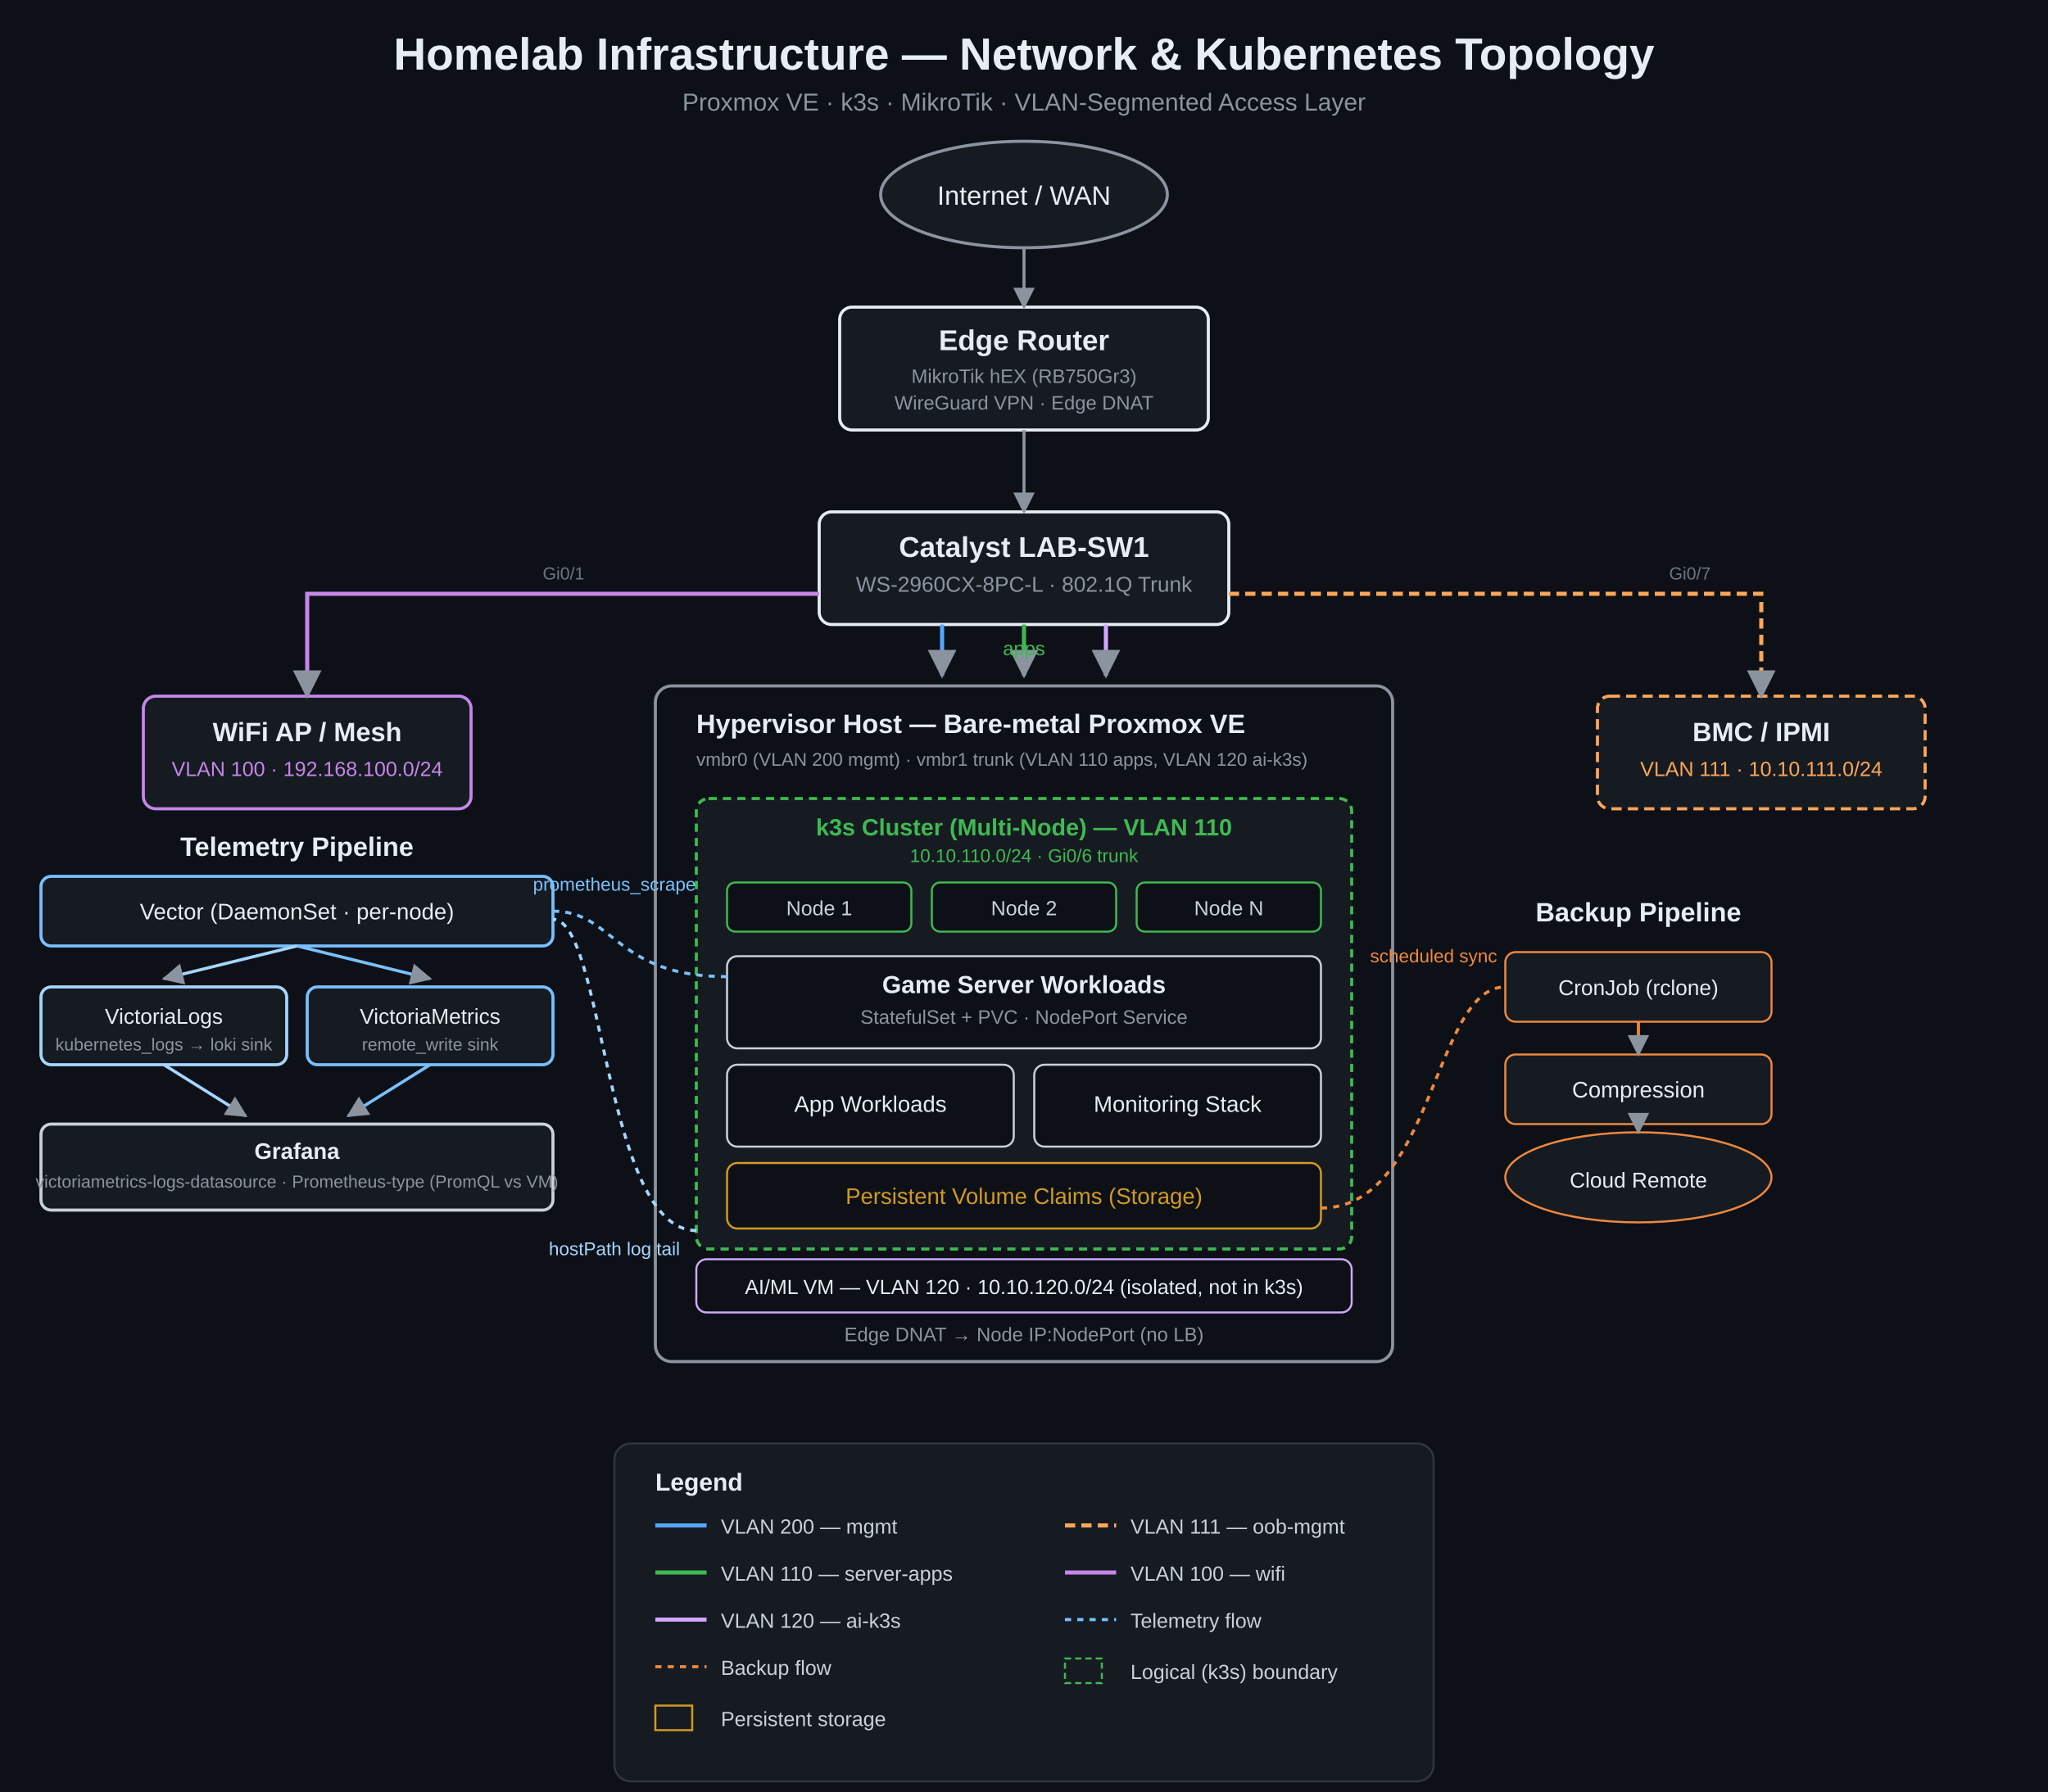
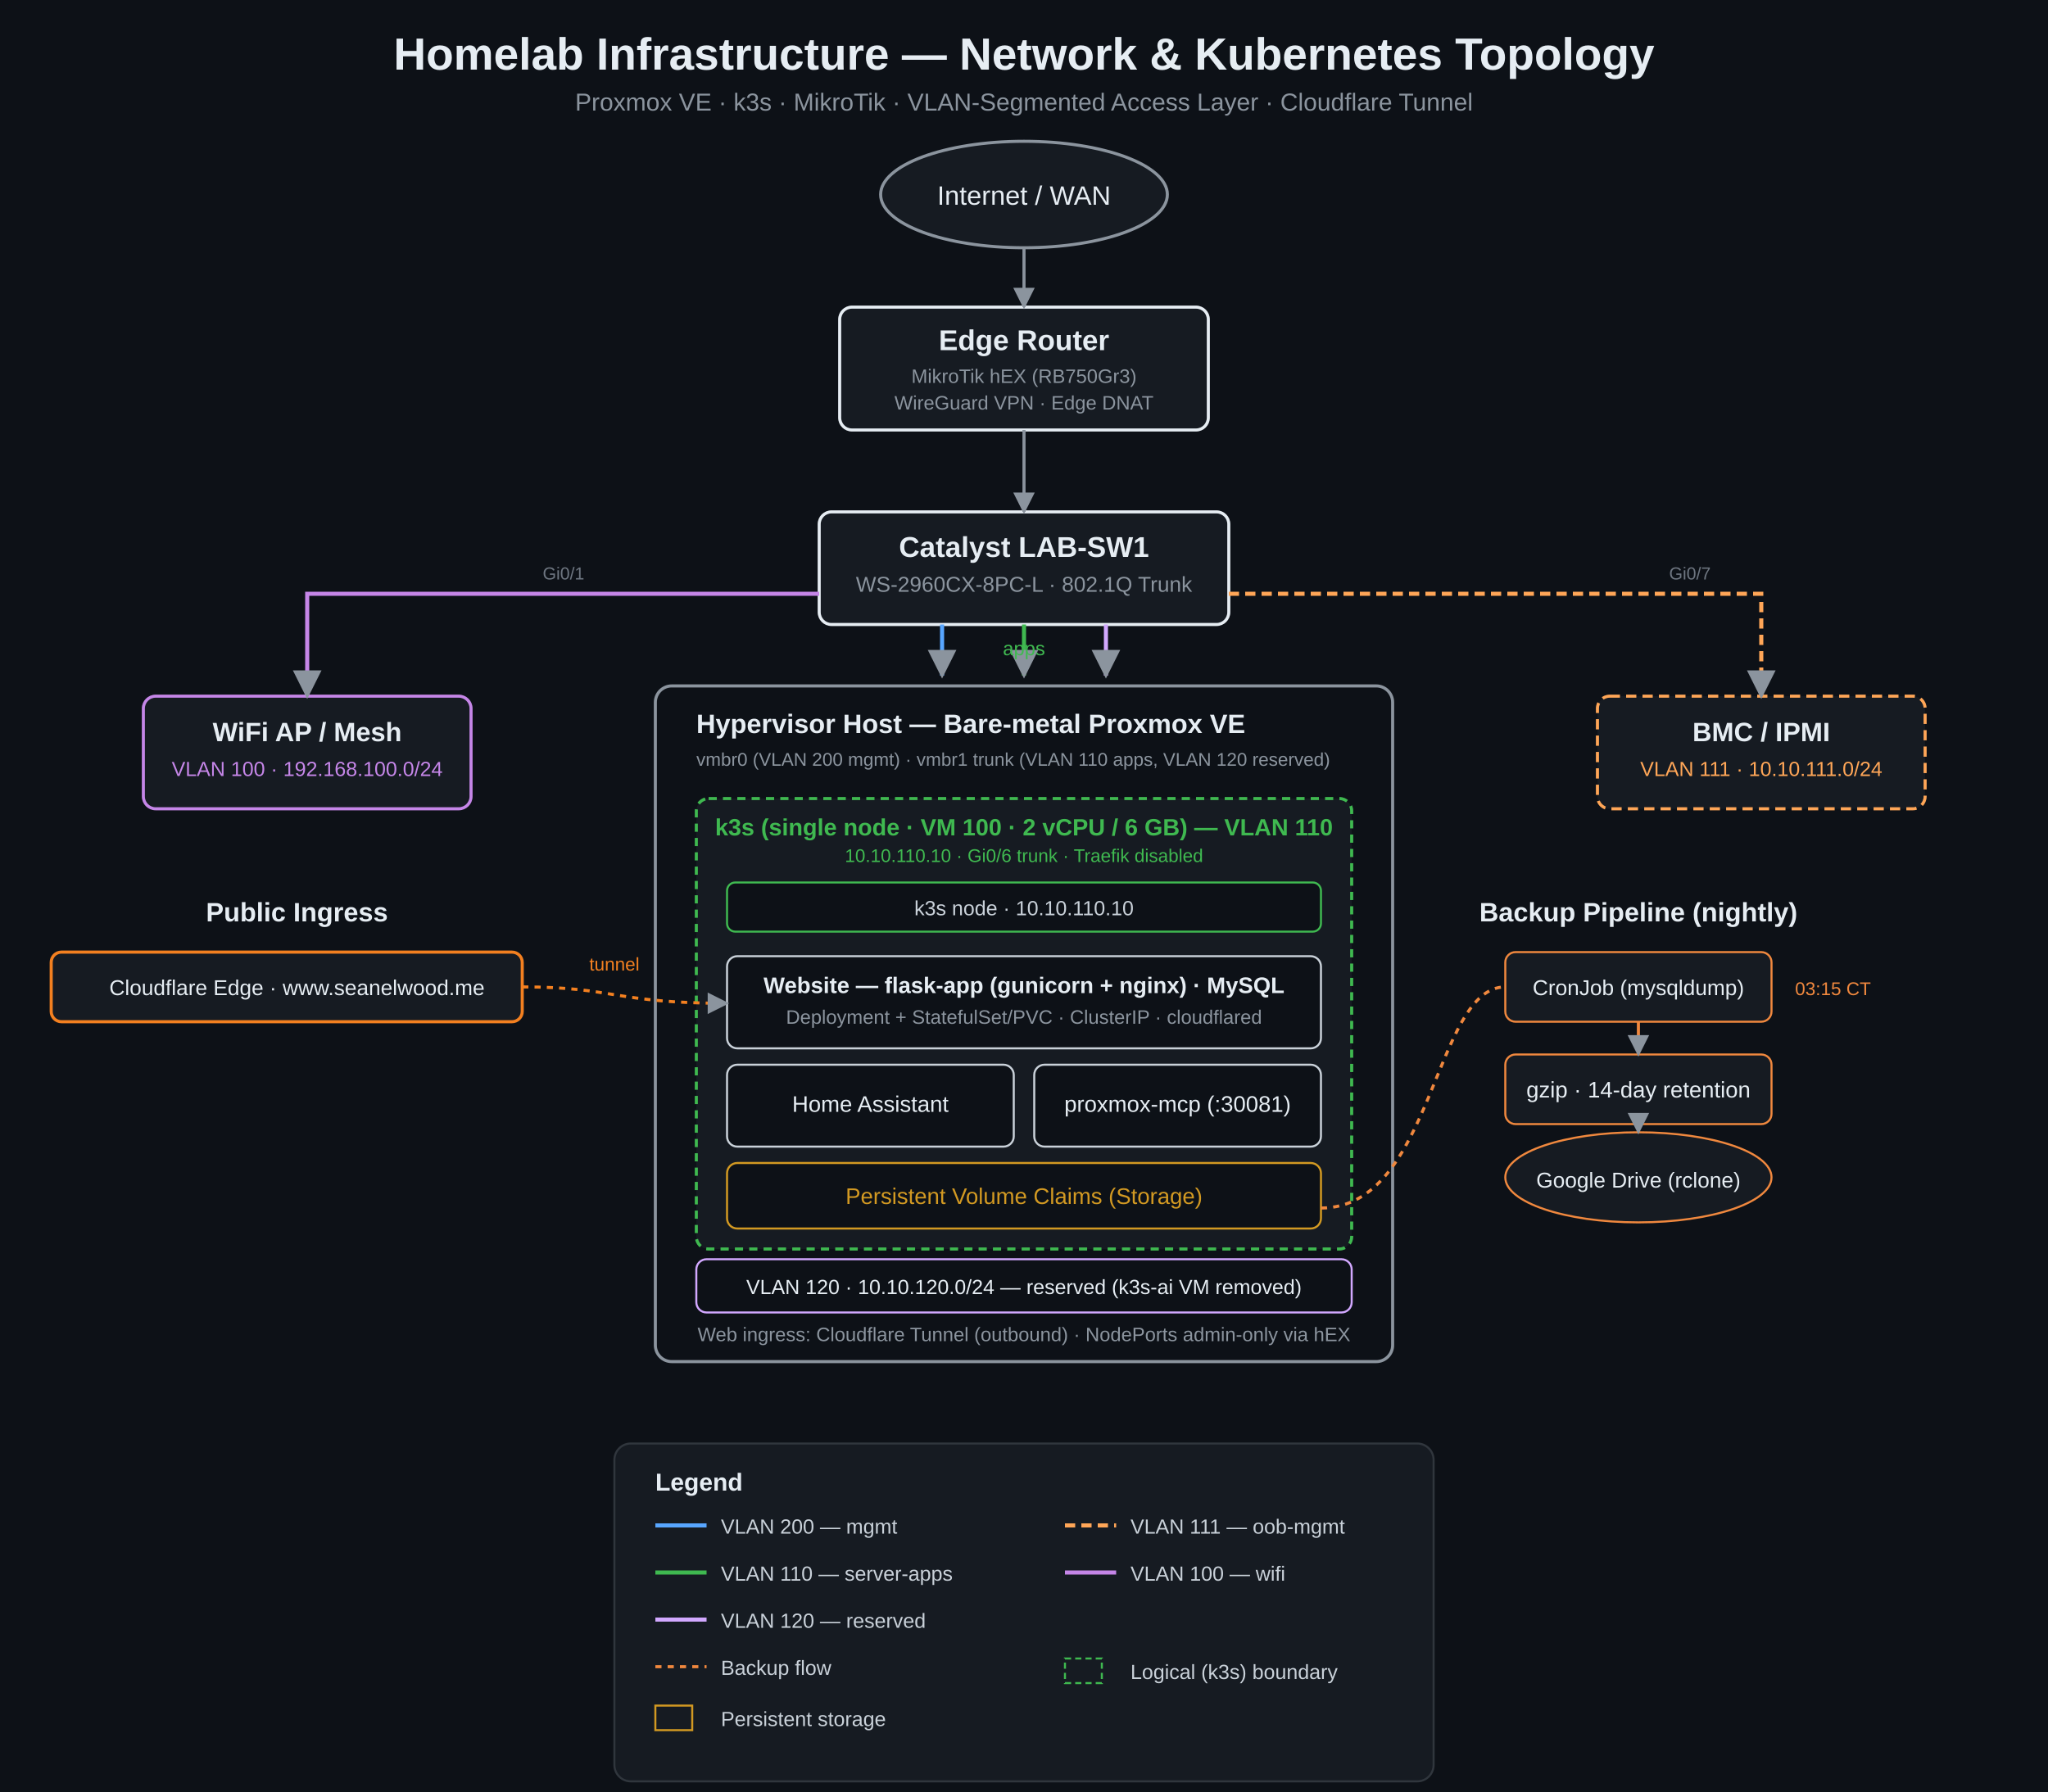
<svg xmlns="http://www.w3.org/2000/svg" viewBox="0 0 1000 875" font-family="'Segoe UI', Arial, sans-serif">
  <defs>
    <marker id="arrow" viewBox="0 0 10 10" refX="9" refY="5" markerWidth="7" markerHeight="7" orient="auto-start-reverse">
      <path d="M0,0 L10,5 L0,10 z" fill="#8b949e" />
    </marker>
    <marker id="arrowGreen" viewBox="0 0 10 10" refX="9" refY="5" markerWidth="7" markerHeight="7" orient="auto-start-reverse">
      <path d="M0,0 L10,5 L0,10 z" fill="#3fb950" />
    </marker>
  </defs>
  <rect x="0" y="0" width="1000" height="900" fill="#0d1117" />
  <text x="500" y="34" fill="#e6edf3" font-size="22" font-weight="600" text-anchor="middle">Homelab Infrastructure — Network &amp; Kubernetes Topology</text>
-   <text x="500" y="54" fill="#8b949e" font-size="12" text-anchor="middle">Proxmox VE · k3s · MikroTik · VLAN-Segmented Access Layer</text>
+   <text x="500" y="54" fill="#8b949e" font-size="12" text-anchor="middle">Proxmox VE · k3s · MikroTik · VLAN-Segmented Access Layer · Cloudflare Tunnel</text>
  <ellipse cx="500" cy="95" rx="70" ry="26" fill="#161b22" stroke="#8b949e" stroke-width="1.5" />
  <text x="500" y="100" fill="#e6edf3" font-size="13" text-anchor="middle">Internet / WAN</text>
  <rect x="410" y="150" width="180" height="60" rx="6" fill="#161b22" stroke="#e6edf3" stroke-width="1.5" />
  <text x="500" y="171" fill="#e6edf3" font-size="14" font-weight="600" text-anchor="middle">Edge Router</text>
  <text x="500" y="187" fill="#8b949e" font-size="9.5" text-anchor="middle">MikroTik hEX (RB750Gr3)</text>
  <text x="500" y="200" fill="#8b949e" font-size="9.5" text-anchor="middle">WireGuard VPN · Edge DNAT</text>
  <line x1="500" y1="121" x2="500" y2="150" stroke="#8b949e" stroke-width="1.5" marker-end="url(#arrow)" />
  <rect x="400" y="250" width="200" height="55" rx="6" fill="#161b22" stroke="#e6edf3" stroke-width="1.5" />
  <text x="500" y="272" fill="#e6edf3" font-size="14" font-weight="600" text-anchor="middle">Catalyst LAB-SW1</text>
  <text x="500" y="289" fill="#8b949e" font-size="10.5" text-anchor="middle">WS-2960CX-8PC-L · 802.1Q Trunk</text>
  <line x1="500" y1="210" x2="500" y2="250" stroke="#8b949e" stroke-width="1.5" marker-end="url(#arrow)" />
  <rect x="70" y="340" width="160" height="55" rx="6" fill="#161b22" stroke="#c586e8" stroke-width="1.5" />
  <text x="150" y="362" fill="#e6edf3" font-size="13" font-weight="600" text-anchor="middle">WiFi AP / Mesh</text>
  <text x="150" y="379" fill="#c586e8" font-size="10" text-anchor="middle">VLAN 100 · 192.168.100.0/24</text>
  <path d="M400,290 L150,290 L150,340" fill="none" stroke="#c586e8" stroke-width="2" marker-end="url(#arrow)" />
  <text x="265" y="283" fill="#6e7681" font-size="8.5">Gi0/1</text>
  <rect x="780" y="340" width="160" height="55" rx="6" fill="#161b22" stroke="#ffa657" stroke-width="1.5" stroke-dasharray="5,3" />
  <text x="860" y="362" fill="#e6edf3" font-size="13" font-weight="600" text-anchor="middle">BMC / IPMI</text>
  <text x="860" y="379" fill="#ffa657" font-size="10" text-anchor="middle">VLAN 111 · 10.10.111.0/24</text>
  <path d="M600,290 L860,290 L860,340" fill="none" stroke="#ffa657" stroke-width="2" stroke-dasharray="5,3" marker-end="url(#arrow)" />
  <text x="815" y="283" fill="#6e7681" font-size="8.5">Gi0/7</text>
  <path d="M460,305 L460,330" fill="none" stroke="#58a6ff" stroke-width="2" marker-end="url(#arrow)" />
  <text x="460" y="347" fill="#58a6ff" font-size="9.5" text-anchor="middle">mgmt</text>
  <path d="M500,305 L500,330" fill="none" stroke="#3fb950" stroke-width="2" marker-end="url(#arrow)" />
  <text x="500" y="320" fill="#3fb950" font-size="9.5" text-anchor="middle">apps</text>
  <path d="M540,305 L540,330" fill="none" stroke="#d2a8ff" stroke-width="2" marker-end="url(#arrow)" />
  <text x="540" y="347" fill="#d2a8ff" font-size="9.5" text-anchor="middle">ai-k3s</text>
  <rect x="320" y="335" width="360" height="330" rx="8" fill="#0d1117" stroke="#8b949e" stroke-width="1.5" />
  <text x="340" y="358" fill="#e6edf3" font-size="13" font-weight="600">Hypervisor Host — Bare-metal Proxmox VE</text>
-   <text x="340" y="374" fill="#8b949e" font-size="9">vmbr0 (VLAN 200 mgmt) · vmbr1 trunk (VLAN 110 apps, VLAN 120 ai-k3s)</text>
+   <text x="340" y="374" fill="#8b949e" font-size="9">vmbr0 (VLAN 200 mgmt) · vmbr1 trunk (VLAN 110 apps, VLAN 120 reserved)</text>
  <rect x="340" y="390" width="320" height="220" rx="6" fill="#161b22" stroke="#3fb950" stroke-width="1.5" stroke-dasharray="4,3" />
-   <text x="500" y="408" fill="#3fb950" font-size="11.5" font-weight="600" text-anchor="middle">k3s Cluster (Multi-Node) — VLAN 110</text>
-   <text x="500" y="421" fill="#3fb950" font-size="9" text-anchor="middle">10.10.110.0/24 · Gi0/6 trunk</text>
-   <rect x="355" y="431" width="90" height="24" rx="4" fill="#0d1117" stroke="#3fb950" stroke-width="1" />
-   <text x="400" y="447" fill="#c9d1d9" font-size="10" text-anchor="middle">Node 1</text>
-   <rect x="455" y="431" width="90" height="24" rx="4" fill="#0d1117" stroke="#3fb950" stroke-width="1" />
-   <text x="500" y="447" fill="#c9d1d9" font-size="10" text-anchor="middle">Node 2</text>
-   <rect x="555" y="431" width="90" height="24" rx="4" fill="#0d1117" stroke="#3fb950" stroke-width="1" />
-   <text x="600" y="447" fill="#c9d1d9" font-size="10" text-anchor="middle">Node N</text>
+   <text x="500" y="408" fill="#3fb950" font-size="11.5" font-weight="600" text-anchor="middle">k3s (single node · VM 100 · 2 vCPU / 6 GB) — VLAN 110</text>
+   <text x="500" y="421" fill="#3fb950" font-size="9" text-anchor="middle">10.10.110.10 · Gi0/6 trunk · Traefik disabled</text>
+   <rect x="355" y="431" width="290" height="24" rx="4" fill="#0d1117" stroke="#3fb950" stroke-width="1" />
+   <text x="500" y="447" fill="#c9d1d9" font-size="10" text-anchor="middle">k3s node · 10.10.110.10</text>
  <rect x="355" y="467" width="290" height="45" rx="5" fill="#0d1117" stroke="#c9d1d9" stroke-width="1" />
-   <text x="500" y="485" fill="#e6edf3" font-size="12" font-weight="600" text-anchor="middle">Game Server Workloads</text>
-   <text x="500" y="500" fill="#8b949e" font-size="9.5" text-anchor="middle">StatefulSet + PVC · NodePort Service</text>
+   <text x="500" y="485" fill="#e6edf3" font-size="11" font-weight="600" text-anchor="middle">Website — flask-app (gunicorn + nginx) · MySQL</text>
+   <text x="500" y="500" fill="#8b949e" font-size="9.5" text-anchor="middle">Deployment + StatefulSet/PVC · ClusterIP · cloudflared</text>
  <rect x="355" y="520" width="140" height="40" rx="5" fill="#0d1117" stroke="#c9d1d9" stroke-width="1" />
-   <text x="425" y="543" fill="#e6edf3" font-size="11" text-anchor="middle">App Workloads</text>
+   <text x="425" y="543" fill="#e6edf3" font-size="11" text-anchor="middle">Home Assistant</text>
  <rect x="505" y="520" width="140" height="40" rx="5" fill="#0d1117" stroke="#c9d1d9" stroke-width="1" />
-   <text x="575" y="543" fill="#e6edf3" font-size="11" text-anchor="middle">Monitoring Stack</text>
+   <text x="575" y="543" fill="#e6edf3" font-size="11" text-anchor="middle">proxmox-mcp (:30081)</text>
  <rect x="355" y="568" width="290" height="32" rx="5" fill="#0d1117" stroke="#d29922" stroke-width="1" />
  <text x="500" y="588" fill="#d29922" font-size="11" text-anchor="middle">Persistent Volume Claims (Storage)</text>
  <rect x="340" y="615" width="320" height="26" rx="5" fill="#0d1117" stroke="#d2a8ff" stroke-width="1" />
-   <text x="500" y="632" fill="#e6edf3" font-size="10" text-anchor="middle">AI/ML VM — VLAN 120 · 10.10.120.0/24 (isolated, not in k3s)</text>
-   <text x="500" y="655" fill="#8b949e" font-size="9.5" text-anchor="middle">Edge DNAT → Node IP:NodePort (no LB)</text>
-   <text x="145" y="418" fill="#e6edf3" font-size="13" font-weight="600" text-anchor="middle">Telemetry Pipeline</text>
-   <rect x="20" y="428" width="250" height="34" rx="5" fill="#161b22" stroke="#79c0ff" stroke-width="1.5" />
-   <text x="145" y="449" fill="#e6edf3" font-size="11" text-anchor="middle">Vector (DaemonSet · per-node)</text>
-   <path d="M145,462 L80,478" fill="none" stroke="#a5d6ff" stroke-width="1.5" marker-end="url(#arrow)" />
-   <path d="M145,462 L210,478" fill="none" stroke="#79c0ff" stroke-width="1.5" marker-end="url(#arrow)" />
-   <rect x="20" y="482" width="120" height="38" rx="5" fill="#161b22" stroke="#a5d6ff" stroke-width="1.5" />
-   <text x="80" y="500" fill="#e6edf3" font-size="10.5" text-anchor="middle">VictoriaLogs</text>
-   <text x="80" y="513" fill="#8b949e" font-size="8.5" text-anchor="middle">kubernetes_logs → loki sink</text>
-   <rect x="150" y="482" width="120" height="38" rx="5" fill="#161b22" stroke="#79c0ff" stroke-width="1.5" />
-   <text x="210" y="500" fill="#e6edf3" font-size="10.5" text-anchor="middle">VictoriaMetrics</text>
-   <text x="210" y="513" fill="#8b949e" font-size="8.5" text-anchor="middle">remote_write sink</text>
-   <path d="M80,520 L120,545" fill="none" stroke="#a5d6ff" stroke-width="1.5" marker-end="url(#arrow)" />
-   <path d="M210,520 L170,545" fill="none" stroke="#79c0ff" stroke-width="1.5" marker-end="url(#arrow)" />
-   <rect x="20" y="549" width="250" height="42" rx="5" fill="#161b22" stroke="#c9d1d9" stroke-width="1.5" />
-   <text x="145" y="566" fill="#e6edf3" font-size="11" font-weight="600" text-anchor="middle">Grafana</text>
-   <text x="145" y="580" fill="#8b949e" font-size="8.5" text-anchor="middle">victoriametrics-logs-datasource · Prometheus-type (PromQL vs VM)</text>
-   <path d="M355,477 C300,477 300,445 270,445" fill="none" stroke="#79c0ff" stroke-width="1.5" stroke-dasharray="3,3" />
-   <text x="300" y="435" fill="#79c0ff" font-size="9" text-anchor="middle">prometheus_scrape</text>
-   <path d="M340,601 C295,601 295,449 270,449" fill="none" stroke="#a5d6ff" stroke-width="1.5" stroke-dasharray="3,3" />
-   <text x="300" y="613" fill="#a5d6ff" font-size="9" text-anchor="middle">hostPath log tail</text>
-   <text x="800" y="450" fill="#e6edf3" font-size="13" font-weight="600" text-anchor="middle">Backup Pipeline</text>
+   <text x="500" y="632" fill="#e6edf3" font-size="10" text-anchor="middle">VLAN 120 · 10.10.120.0/24 — reserved (k3s-ai VM removed)</text>
+   <text x="500" y="655" fill="#8b949e" font-size="9.5" text-anchor="middle">Web ingress: Cloudflare Tunnel (outbound) · NodePorts admin-only via hEX</text>
+   <text x="145" y="450" fill="#e6edf3" font-size="13" font-weight="600" text-anchor="middle">Public Ingress</text>
+   <rect x="25" y="465" width="230" height="34" rx="5" fill="#161b22" stroke="#f38020" stroke-width="1.5" />
+   <text x="145" y="486" fill="#e6edf3" font-size="10.5" text-anchor="middle">Cloudflare Edge · www.seanelwood.me</text>
+   <path d="M255,482 C300,482 300,490 355,490" fill="none" stroke="#f38020" stroke-width="1.5" stroke-dasharray="3,3" marker-end="url(#arrow)" />
+   <text x="300" y="474" fill="#f38020" font-size="9" text-anchor="middle">tunnel</text>
+   <text x="800" y="450" fill="#e6edf3" font-size="13" font-weight="600" text-anchor="middle">Backup Pipeline (nightly)</text>
  <rect x="735" y="465" width="130" height="34" rx="5" fill="#161b22" stroke="#f0883e" stroke-width="1" />
-   <text x="800" y="486" fill="#e6edf3" font-size="10.5" text-anchor="middle">CronJob (rclone)</text>
+   <text x="800" y="486" fill="#e6edf3" font-size="10.5" text-anchor="middle">CronJob (mysqldump)</text>
  <rect x="735" y="515" width="130" height="34" rx="5" fill="#161b22" stroke="#f0883e" stroke-width="1" />
-   <text x="800" y="536" fill="#e6edf3" font-size="11" text-anchor="middle">Compression</text>
+   <text x="800" y="536" fill="#e6edf3" font-size="11" text-anchor="middle">gzip · 14-day retention</text>
  <path d="M800,499 L800,515" stroke="#f0883e" stroke-width="1.5" marker-end="url(#arrow)" />
  <ellipse cx="800" cy="575" rx="65" ry="22" fill="#161b22" stroke="#f0883e" stroke-width="1" />
-   <text x="800" y="580" fill="#e6edf3" font-size="10.5" text-anchor="middle">Cloud Remote</text>
+   <text x="800" y="580" fill="#e6edf3" font-size="10.5" text-anchor="middle">Google Drive (rclone)</text>
  <path d="M800,549 L800,553" stroke="#f0883e" stroke-width="1.5" marker-end="url(#arrow)" />
  <path d="M645,590 C700,590 700,482 735,482" fill="none" stroke="#f0883e" stroke-width="1.5" stroke-dasharray="3,3" />
-   <text x="700" y="470" fill="#f0883e" font-size="9" text-anchor="middle">scheduled sync</text>
+   <text x="895" y="486" fill="#f0883e" font-size="9" text-anchor="middle">03:15 CT</text>
  <rect x="300" y="705" width="400" height="165" rx="8" fill="#161b22" stroke="#30363d" stroke-width="1" />
  <text x="320" y="728" fill="#e6edf3" font-size="12" font-weight="600">Legend</text>
  <line x1="320" y1="745" x2="345" y2="745" stroke="#58a6ff" stroke-width="2" />
  <text x="352" y="749" fill="#c9d1d9" font-size="10">VLAN 200 — mgmt</text>
  <line x1="520" y1="745" x2="545" y2="745" stroke="#ffa657" stroke-width="2" stroke-dasharray="5,3" />
  <text x="552" y="749" fill="#c9d1d9" font-size="10">VLAN 111 — oob-mgmt</text>
  <line x1="320" y1="768" x2="345" y2="768" stroke="#3fb950" stroke-width="2" />
  <text x="352" y="772" fill="#c9d1d9" font-size="10">VLAN 110 — server-apps</text>
  <line x1="520" y1="768" x2="545" y2="768" stroke="#c586e8" stroke-width="2" />
  <text x="552" y="772" fill="#c9d1d9" font-size="10">VLAN 100 — wifi</text>
  <line x1="320" y1="791" x2="345" y2="791" stroke="#d2a8ff" stroke-width="2" />
-   <text x="352" y="795" fill="#c9d1d9" font-size="10">VLAN 120 — ai-k3s</text>
-   <line x1="520" y1="791" x2="545" y2="791" stroke="#79c0ff" stroke-width="1.5" stroke-dasharray="3,3" />
-   <text x="552" y="795" fill="#c9d1d9" font-size="10">Telemetry flow</text>
+   <text x="352" y="795" fill="#c9d1d9" font-size="10">VLAN 120 — reserved</text>
  <line x1="320" y1="814" x2="345" y2="814" stroke="#f0883e" stroke-width="1.5" stroke-dasharray="3,3" />
  <text x="352" y="818" fill="#c9d1d9" font-size="10">Backup flow</text>
  <rect x="520" y="810" width="18" height="12" fill="none" stroke="#3fb950" stroke-width="1" stroke-dasharray="3,2" />
  <text x="552" y="820" fill="#c9d1d9" font-size="10">Logical (k3s) boundary</text>
  <rect x="320" y="833" width="18" height="12" fill="none" stroke="#d29922" stroke-width="1" />
  <text x="352" y="843" fill="#c9d1d9" font-size="10">Persistent storage</text>
</svg>
